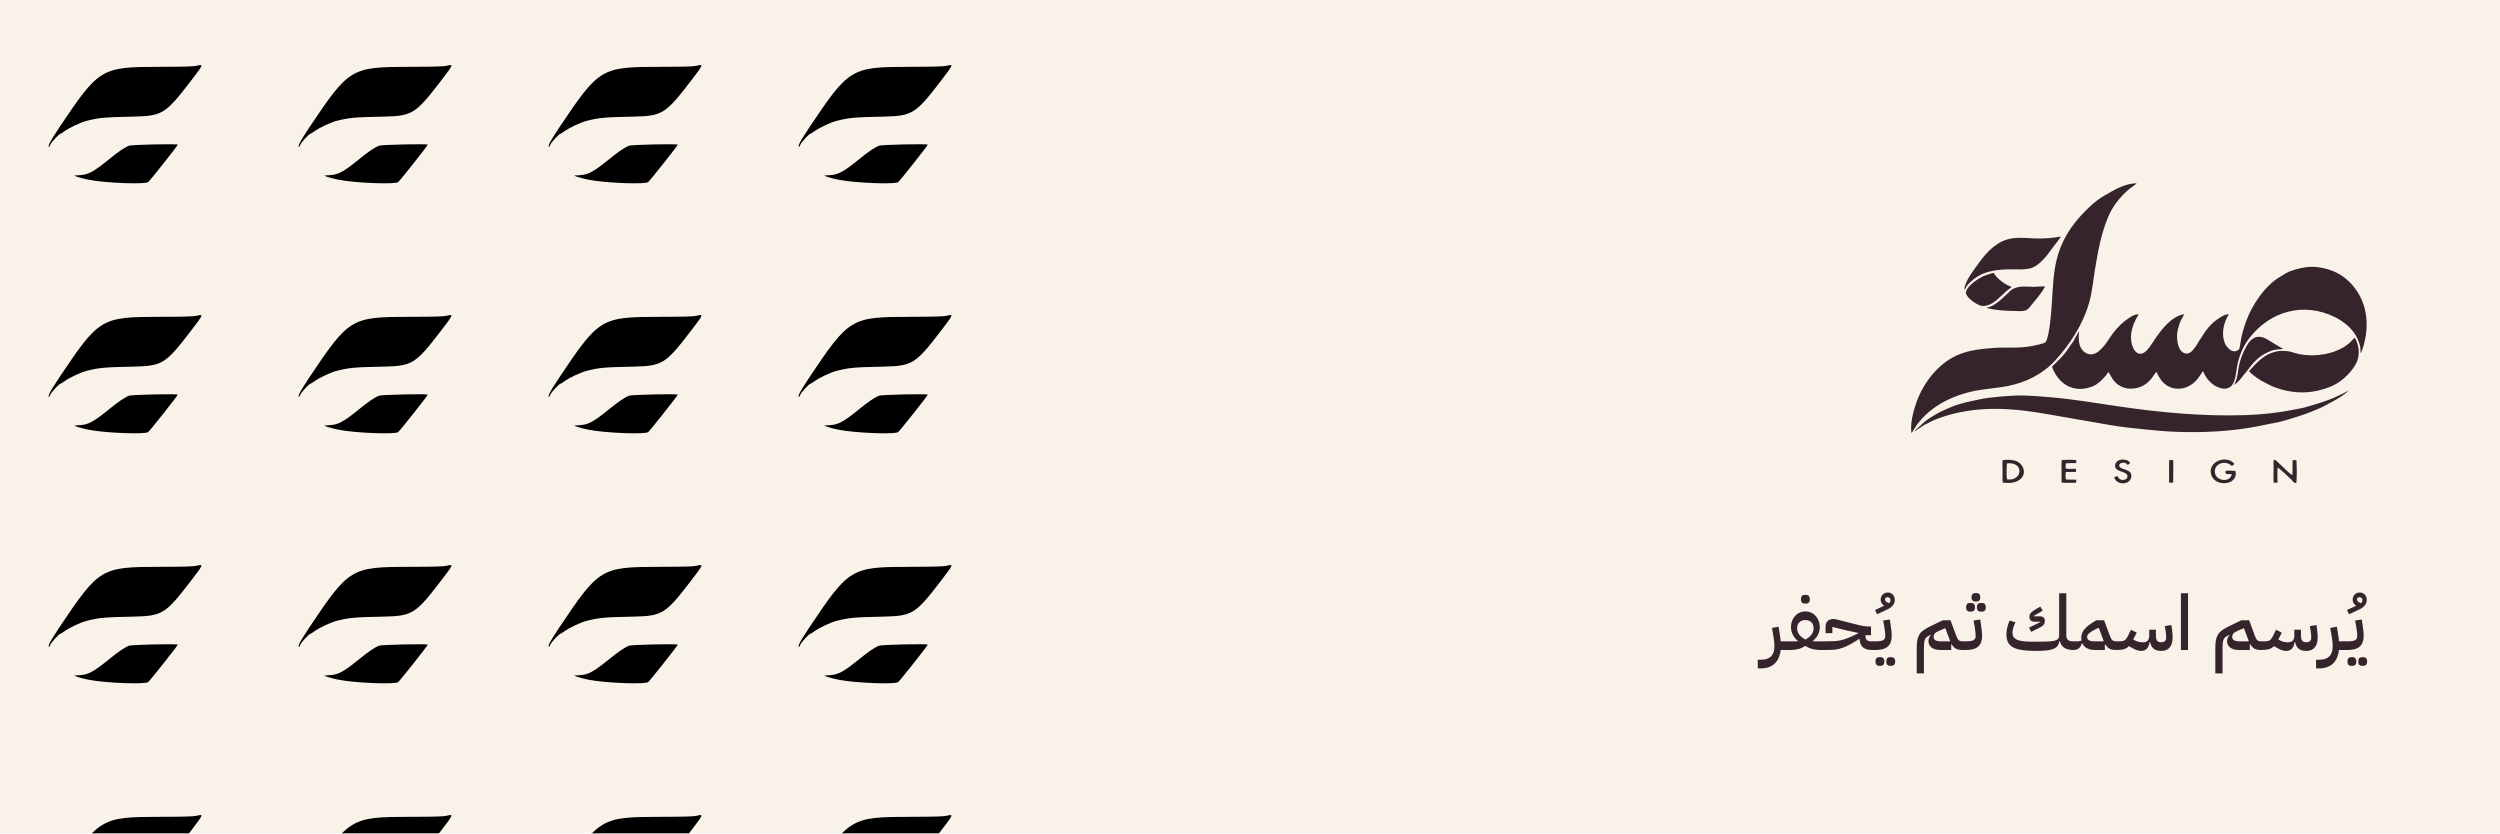
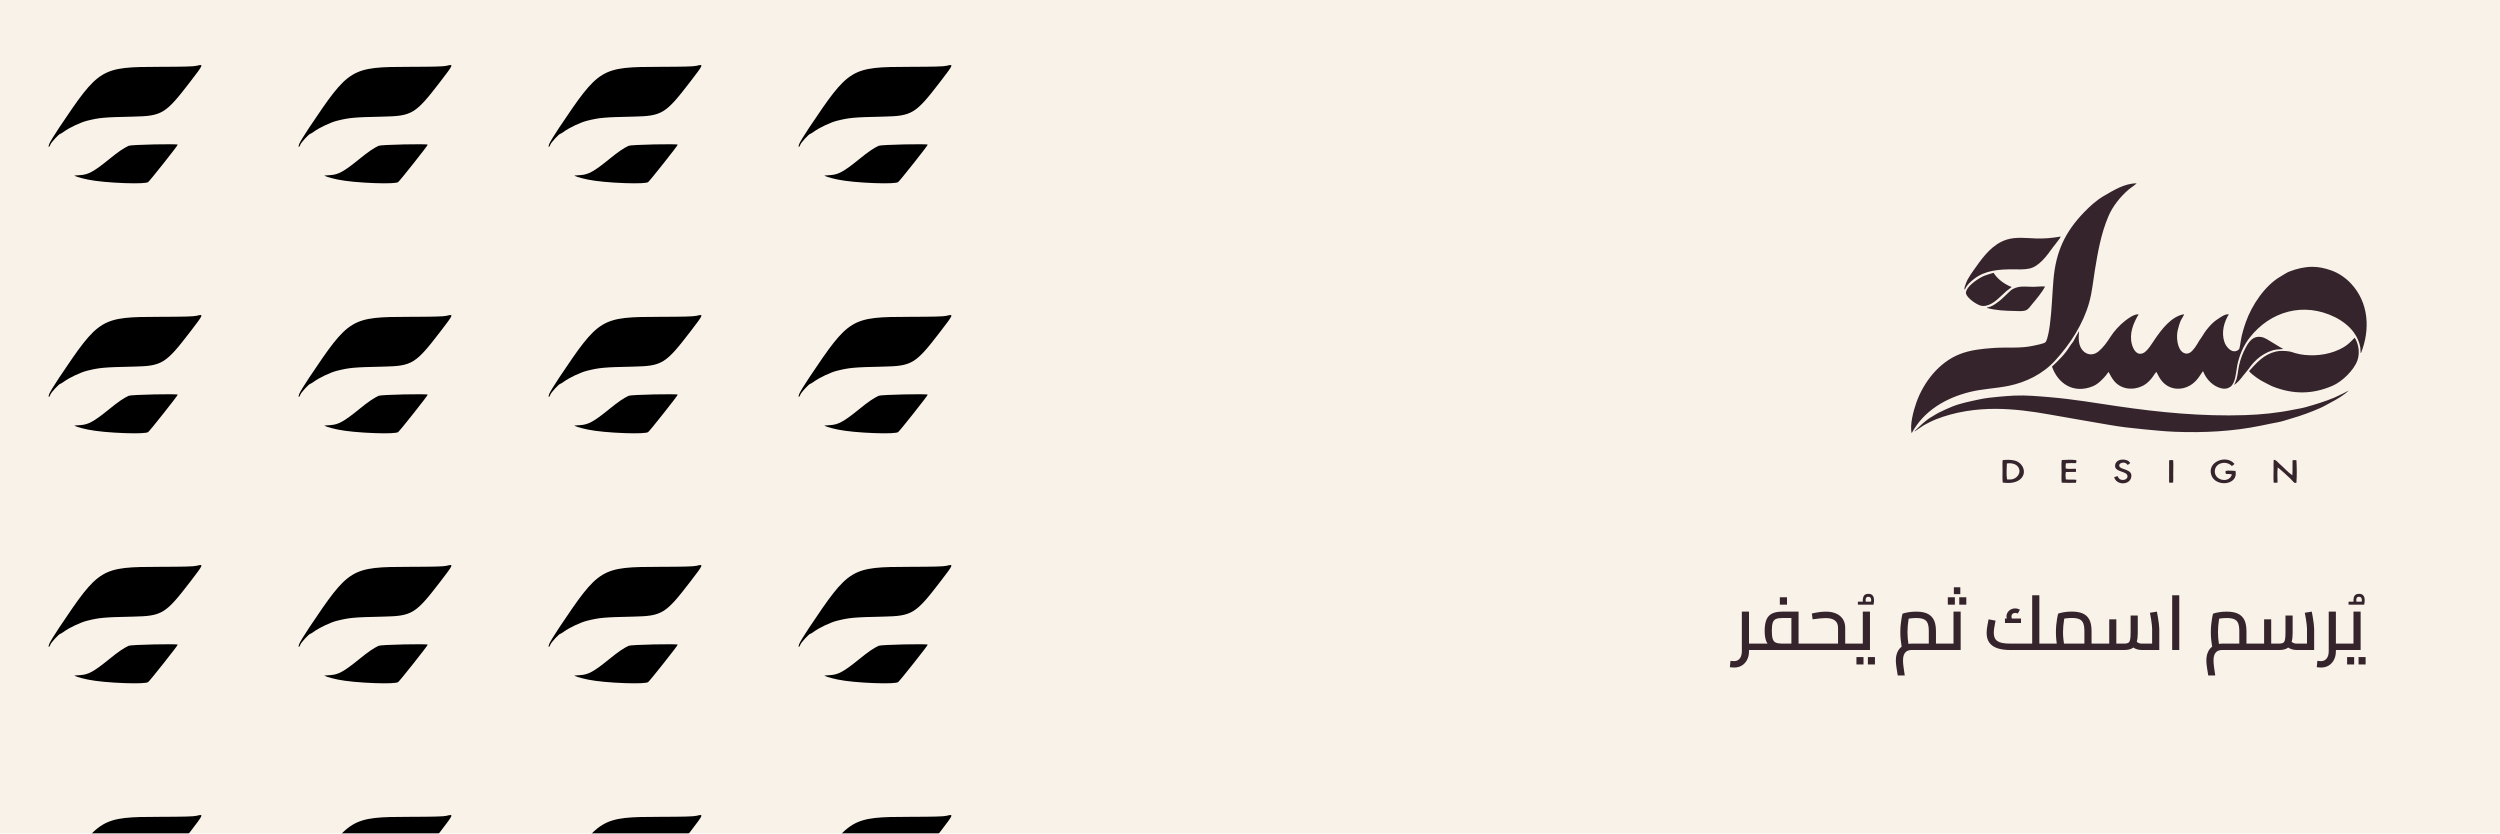
<svg xmlns="http://www.w3.org/2000/svg" viewBox="0 0 1500 500" width="1500" height="500" role="img" aria-label="غلاف الحساب">
  <defs>
    <pattern id="m" patternUnits="userSpaceOnUse" width="150" height="150" viewBox="0 0 256 256">
      <path d="       M128 187.53 C112.5 186.98 98.7 185.66 90.08 183.9 C82 182.24 74.62 179.95 76.62 179.72 C77.04 179.67 79.68       179.48 82.5 179.3 C90.59 178.76 96.24 175.61 111.96 162.86 C121.15 155.4 126.26 151.89 131.75 149.27 C134.16       148.12 182 147.07 182 148.17 C182 149.13 153.91 184.62 151.71 186.44 C150.33 187.58 141.26 187.99 128 187.53 Z       M50.4 147.43 C51.02 145.67 55.62 138.14 60.62 130.68 C101.57 69.61 103.31 68.56 163.62 68.43 C188.81 68.37       198.37 68.1 201.29 67.37 C208.69 65.51 208.62 65.68 195.04 83.38 C169.45 116.73 166.13 118.77 136.4 119.42       C106.36 120.07 101.88 120.47 89 123.68 C82.52 125.28 70.95 130.75 65.44 134.8 C63.8 136.01 62.15 137 61.79 137       C60.53 137 52.07 146.19 51.56 148.11 C51.27 149.16 50.65 150.16 50.16 150.32 C49.54 150.53 49.61 149.67 50.4       147.43 Z     " />
    </pattern>
  </defs>
  <rect width="1500" height="500" fill="#F8F2E9" />
  <rect width="600" height="500" fill="url(#m)" />
  <svg version="1.1" viewBox="0 0 100 65.851" x="700" y="110" width="720" height="180" preserveAspectRatio="xMaxYMid meet">
    <g id="wordmark">
      <path id="misk06-engrave" fill="#35242C" fill-rule="nonzero" stroke="none" d="M98.757,37.255 C98.749,37.23 98.695,37.257 98.681,37.235 C98.649,37.188 98.64,36.222 98.609,36.037 C98.406,34.842 97.893,33.723 97.19,32.743 C96.173,31.326 94.609,30.151 93.067,29.385 C86.237,25.994 78.865,28.002 74.264,33.941 C72.898,35.705 72.005,37.85 71.579,40.031 C71.325,41.324 71.254,43.79 70.106,44.643 C69.511,45.086 68.83,45.174 68.11,45.001 C66.256,44.556 64.807,43.041 64.117,41.291 C64.09,41.311 64.049,41.275 64.017,41.284 C64.005,41.288 63.322,42.317 63.249,42.426 C62.789,43.114 62.123,43.803 61.421,44.246 C59.249,45.618 56.517,45.328 54.911,43.225 C54.466,42.642 54.181,42.008 53.835,41.378 C53.571,41.648 53.358,42.008 53.144,42.327 C52.638,43.079 51.844,43.917 51.04,44.348 C48.878,45.506 46.15,45.34 44.518,43.325 C44.038,42.732 43.719,42.069 43.353,41.411 C43.115,41.624 42.965,41.931 42.754,42.176 C41.949,43.11 41.026,44.085 39.859,44.557 C35.798,46.198 32.318,44.145 30.924,40.23 C32.365,38.889 33.836,37.441 34.853,35.738 C35.101,35.323 35.478,34.972 35.699,34.54 C36.059,33.835 36.461,33.118 36.864,32.443 C36.89,32.707 36.815,32.97 36.805,33.242 C36.781,33.883 36.788,34.513 36.92,35.139 C37.354,37.205 39.386,38.337 41.157,36.881 C42.168,36.049 43.037,34.841 43.729,33.741 C44.525,32.477 45.771,31.115 46.947,30.195 C47.697,29.607 48.974,28.681 49.946,28.75 C48.767,30.713 47.834,33.007 48.47,35.339 C48.775,36.458 49.531,37.878 50.94,37.268 C51.887,36.857 52.913,35.092 53.495,34.241 C54.984,32.063 57.147,29.178 59.924,28.727 C59.817,29.173 59.385,29.688 59.183,30.148 C58.883,30.827 58.703,31.523 58.525,32.244 C58.183,33.621 58.368,36.468 59.824,37.209 C60.319,37.461 60.741,37.427 61.222,37.157 C61.925,36.76 62.803,35.346 63.181,34.64 C63.333,34.356 63.573,34.121 63.732,33.841 C64.507,32.48 65.878,30.714 67.211,29.867 C67.958,29.393 68.829,28.662 69.744,28.75 C68.63,30.548 68.084,32.772 68.777,34.84 C69.186,36.061 70.667,37.646 71.976,36.437 C72.13,36.294 72.325,34.84 72.372,34.54 C72.592,33.152 73.02,31.769 73.483,30.447 C74.772,26.767 77.701,22.355 81.187,20.4 C81.816,20.047 82.41,19.597 83.084,19.344 C84.697,18.737 86.328,18.328 88.075,18.325 C89.497,18.323 90.841,18.632 92.168,19.095 C93.809,19.667 95.331,20.695 96.527,21.962 C100.477,26.148 100.816,32.053 98.757,37.255 Z     M49.515,0 C48.966,0.532 48.236,0.936 47.645,1.456 C45.867,3.021 44.268,5.011 43.332,7.188 C41.691,11.008 40.995,15.072 40.323,19.167 C39.94,21.501 39.735,23.877 39.095,26.155 C37.759,30.909 34.928,35.288 31.586,38.932 C28.905,41.857 25.226,43.673 21.391,44.456 C18.589,45.028 15.684,45.106 12.906,45.794 C7.639,47.098 2.767,49.916 0.128,54.847 C-0.329,53.042 0.536,49.873 1.157,48.116 C2.73,43.659 6.113,39.31 10.61,37.521 C13.034,36.557 15.603,36.31 18.197,36.13 C21.072,35.93 24.048,36.291 26.881,35.636 C27.362,35.525 29.268,35.193 29.531,34.84 C30.001,34.206 30.338,31.973 30.45,31.146 C30.896,27.835 30.963,24.491 31.249,21.163 C31.773,15.069 33.731,10.753 37.962,6.36 C39.229,5.045 40.674,3.725 42.255,2.803 C44.458,1.518 46.865,0 49.515,0 Z     M96.061,45.487 C95.002,46.502 93.503,47.39 92.168,48.083 C91.369,48.499 90.6,48.975 89.772,49.334 C87.756,50.21 85.699,50.981 83.583,51.583 C82.56,51.875 81.536,52.261 80.488,52.449 C79.258,52.669 78.022,52.937 76.795,53.19 C70.626,54.46 64.221,54.78 57.928,54.536 C55.592,54.446 53.264,54.197 50.94,53.977 C48.477,53.743 45.987,53.458 43.553,53.032 C39.16,52.264 34.76,51.529 30.375,50.739 C26.543,50.049 22.6,49.528 18.696,49.502 C14.244,49.472 9.652,50.151 5.519,51.777 C4.589,52.143 3.705,52.609 2.823,53.081 C2.599,53.201 0.83,54.435 0.827,54.435 C0.798,54.435 0.773,54.397 0.745,54.406 C1.968,53.261 3.133,52.011 4.62,51.193 C5.091,50.934 5.536,50.604 6.018,50.368 C7.008,49.882 7.991,49.42 9.012,49.01 C10.911,48.247 12.911,47.879 14.902,47.441 C16.278,47.139 17.689,46.985 19.095,46.859 C20.293,46.753 21.485,46.646 22.689,46.593 C25.285,46.478 27.894,46.731 30.475,46.945 C35.461,47.357 40.407,48.205 45.349,48.932 C54.59,50.291 63.944,51.187 73.301,50.88 C76.842,50.765 80.416,50.404 83.883,49.694 C84.777,49.511 85.699,49.386 86.578,49.139 C88.709,48.541 90.818,47.9 92.867,47.052 C93.581,46.756 94.261,46.372 94.963,46.058 C95.341,45.889 95.682,45.631 96.061,45.487 Z     M74.177,41.228 C75.906,39.305 77.47,37.531 80.089,36.919 C81.027,36.7 82.136,36.765 83.084,36.909 C83.489,36.971 83.891,37.143 84.282,37.26 C84.947,37.458 85.685,37.598 86.378,37.666 C89.335,37.955 92.39,37.472 94.963,35.965 C95.886,35.424 96.638,34.663 97.359,33.887 C97.782,34.478 97.979,35.14 98.139,35.838 C98.352,36.771 98.303,37.926 97.983,38.833 C97.205,41.037 94.601,43.539 92.468,44.454 C88.101,46.328 83.929,46.352 79.49,44.636 C78.827,44.38 78.233,44.007 77.593,43.703 C76.571,43.218 74.906,42.086 74.177,41.228 Z     M32.771,11.691 C32.765,11.722 32.805,11.748 32.805,11.78 C32.805,11.95 31.249,13.873 31.033,14.175 C29.837,15.85 28.093,18.253 25.983,18.705 C24.774,18.964 23.519,18.881 22.289,18.877 C19.33,18.867 16.209,19.094 13.804,20.999 C12.997,21.637 12.16,22.362 11.808,23.353 C11.8,23.314 11.748,23.297 11.735,23.26 C11.631,22.968 11.931,22.246 12.037,21.962 C12.523,20.664 13.442,19.494 14.232,18.368 C15.97,15.891 17.997,13.285 20.992,12.353 C23.055,11.711 25.264,12.028 27.381,12.099 C29.264,12.162 30.926,12.012 32.771,11.691 Z     M18.097,19.637 C18.976,21.045 20.549,22.188 22.083,22.76 C21.746,23.069 21.284,23.335 20.912,23.659 C19.555,24.842 18.246,26.485 16.4,26.873 C16.106,26.935 15.695,26.945 15.401,26.879 C14.39,26.648 12.414,25.283 12.071,24.258 C11.987,24.007 12.075,23.691 12.182,23.459 C12.761,22.2 14.949,20.723 16.2,20.242 C16.825,20.001 17.467,19.854 18.097,19.637 Z     M29.421,22.661 C28.742,23.912 27.514,25.399 26.582,26.497 C26.191,26.958 25.781,27.653 25.184,27.873 C24.404,28.16 23.409,28.027 22.589,28.013 C20.589,27.979 18.579,27.883 16.652,27.353 C16.679,27.33 16.671,27.285 16.686,27.253 C16.698,27.227 16.963,27.2 16.999,27.191 C17.27,27.123 17.544,27.019 17.797,26.897 C18.185,26.712 18.539,26.428 18.895,26.188 C19.84,25.549 20.639,24.637 21.491,23.88 C21.75,23.649 21.977,23.385 22.289,23.22 C23.851,22.395 25.181,22.72 26.881,22.718 C27.704,22.717 28.634,22.555 29.421,22.661 Z     M81.676,36.337 C81.213,36.438 80.681,36.425 80.189,36.49 C78.935,36.654 77.719,37.274 76.695,38 C75.66,38.734 74.733,39.794 74.013,40.829 C73.672,41.32 73.225,41.741 72.877,42.227 C72.342,42.973 71.659,43.733 70.905,44.262 C71.036,43.89 71.297,43.456 71.423,43.025 C71.707,42.052 71.769,41.02 71.978,40.031 C72.285,38.585 72.814,37.228 73.515,35.938 C74.216,34.646 75.149,33.46 76.795,33.718 C77.714,33.862 78.409,34.427 79.191,34.872 C80.024,35.347 80.82,35.907 81.676,36.337 Z     M20.116,65.686 C20.022,64.866 20.075,64.017 20.075,63.19 C20.075,62.386 20.023,61.55 20.093,60.759 C20.929,60.652 21.963,60.642 22.789,60.867 C24.642,61.373 25.553,63.693 23.887,65.015 C22.866,65.825 21.345,65.863 20.116,65.686 Z     M83.683,64.091 C83.763,62.999 83.706,61.891 83.726,60.794 C84.014,60.727 84.283,60.729 84.581,60.776 C84.67,62.382 84.699,64.121 84.581,65.72 C84.459,65.733 84.312,65.791 84.182,65.743 C83.997,65.675 83.461,65.023 83.284,64.849 C82.399,63.978 81.431,63.133 80.488,62.337 C80.319,63.398 80.454,64.594 80.437,65.686 C80.168,65.737 79.881,65.73 79.59,65.706 C79.508,64.724 79.561,63.688 79.568,62.691 C79.573,62.03 79.527,61.352 79.59,60.699 C80.09,60.652 80.43,61.185 80.791,61.493 C81.766,62.324 82.636,63.362 83.683,64.091 Z     M70.982,61.593 C70.814,61.776 70.633,61.92 70.406,62.051 C69.155,60.722 66.534,61.361 66.671,63.39 C66.801,65.322 69.914,65.833 70.414,63.889 C70.045,63.784 69.605,63.816 69.208,63.797 C68.934,63.631 69.03,63.532 69.03,63.19 C69.066,63.18 69.074,63.126 69.108,63.111 C69.367,62.995 70.838,63.105 71.205,63.119 C71.934,66.302 66.767,66.783 65.885,63.989 C64.963,61.069 69.264,59.463 70.982,61.593 Z     M36.265,60.767 C36.281,61.01 36.335,61.237 36.165,61.411 C35.435,61.409 34.695,61.395 33.969,61.459 C33.914,61.821 33.927,62.215 33.93,62.591 C34.604,62.75 35.451,62.657 36.165,62.646 C36.213,62.886 36.212,63.116 36.165,63.357 C35.433,63.354 34.699,63.334 33.969,63.374 C33.864,63.875 33.899,64.477 33.962,64.987 C34.718,65.093 35.517,64.963 36.265,65.074 C36.265,65.373 36.272,65.467 36.165,65.728 C35.137,65.756 34.098,65.758 33.071,65.712 C32.961,64.977 33.039,64.149 33.036,63.39 C33.033,62.521 32.955,61.586 33.071,60.738 C34.092,60.678 35.267,60.608 36.265,60.767 Z     M48.106,61.393 C47.951,61.549 47.758,61.672 47.546,61.808 C47.37,61.623 47.203,61.427 46.947,61.354 C46.49,61.222 45.51,61.405 45.708,62.092 C45.96,62.965 48.89,62.634 48.272,64.688 C47.795,66.274 45.053,66.266 44.573,64.488 C44.823,64.398 45.101,64.331 45.349,64.263 C45.712,65.572 47.663,65.235 47.491,64.189 C47.304,63.054 44.395,63.473 44.815,61.693 C45.086,60.546 46.677,60.437 47.546,60.862 C47.772,60.972 47.955,61.201 48.106,61.393 Z     M21.024,61.493 C20.991,62.623 20.873,63.881 21.06,64.987 C21.48,65.036 21.973,65.038 22.389,64.906 C23.47,64.564 24.223,63.357 23.526,62.292 C23.018,61.515 21.843,61.345 21.024,61.493 Z     M57.528,60.77 C57.598,61.759 57.543,62.789 57.537,63.789 C57.532,64.419 57.582,65.061 57.524,65.686 C57.219,65.727 56.934,65.728 56.63,65.686 C56.62,64.058 56.618,62.424 56.641,60.794 C56.946,60.719 57.211,60.719 57.528,60.77 Z" />
    </g>
  </svg>
-   <path transform="translate(1057.43 390.00) scale(0.046)" d="M-60.0 127.0H-22.0Q29.0 127.0 63.0 114.0Q97.0 101.0 118.0 77.5Q139.0 54.0 148.0 21.0Q157.0 -12.0 157.0 -53.0Q157.0 -80.0 154.0 -109.0Q151.0 -138.0 146.0 -167.0L125.0 -288.0L211.0 -304.0L225.0 -220.0Q230.0 -191.0 233.5 -164.0Q237.0 -137.0 239.0 -113.0H461.0L463.0 -118.0Q373.0 -195.0 373.0 -299.0Q373.0 -341.0 386.5 -378.0Q400.0 -415.0 425.0 -443.0Q450.0 -471.0 484.5 -487.0Q519.0 -503.0 561.0 -503.0Q603.0 -503.0 637.5 -487.0Q672.0 -471.0 696.5 -443.5Q721.0 -416.0 735.0 -378.5Q749.0 -341.0 749.0 -299.0Q749.0 -196.0 659.0 -118.0L661.0 -113.0H840.0Q889.0 -113.0 930.0 -115.0Q971.0 -117.0 1010.0 -124.5Q1049.0 -132.0 1090.0 -146.5Q1131.0 -161.0 1181.0 -185.0L1250.0 -218.0V-223.0L1096.0 -256.0L913.0 -301.0V-220.0H824.0V-297.0Q824.0 -351.0 850.5 -377.5Q877.0 -404.0 925.0 -404.0Q938.0 -404.0 955.5 -401.0Q973.0 -398.0 1012.0 -388.0L1234.0 -331.0Q1330.0 -306.0 1399.0 -306.0H1417.0V-193.0H1344.0V-188.0Q1344.0 -146.0 1363.0 -129.5Q1382.0 -113.0 1425.0 -113.0H1479.0Q1547.0 -113.0 1575.0 -128.5Q1603.0 -144.0 1603.0 -185.0Q1603.0 -202.0 1600.5 -228.0Q1598.0 -254.0 1591.0 -297.0L1575.0 -384.0L1662.0 -398.0L1675.0 -311.0Q1687.0 -231.0 1687.0 -185.0Q1687.0 -91.0 1636.0 -45.5Q1585.0 0.0 1479.0 0.0H1434.0Q1351.0 0.0 1311.5 -34.5Q1272.0 -69.0 1267.0 -147.0L1216.0 -115.0Q1152.0 -75.0 1102.5 -52.0Q1053.0 -29.0 1010.0 -17.5Q967.0 -6.0 926.5 -3.0Q886.0 0.0 840.0 0.0H755.0Q702.0 0.0 653.5 -12.5Q605.0 -25.0 561.0 -54.0Q518.0 -25.0 469.0 -12.5Q420.0 0.0 368.0 0.0H239.0Q233.0 52.0 215.0 96.0Q197.0 140.0 165.5 172.0Q134.0 204.0 88.0 222.0Q42.0 240.0 -21.0 240.0H-60.0ZM3565.0 12.0Q3458.0 12.0 3385.0 0.5Q3312.0 -11.0 3267.0 -36.5Q3222.0 -62.0 3202.5 -103.5Q3183.0 -145.0 3183.0 -205.0Q3183.0 -285.0 3224.0 -384.0L3301.0 -361.0Q3282.0 -321.0 3272.0 -287.5Q3262.0 -254.0 3262.0 -225.0Q3262.0 -163.0 3317.5 -136.0Q3373.0 -109.0 3499.0 -109.0H3639.0Q3708.0 -109.0 3753.0 -112.5Q3798.0 -116.0 3824.5 -125.5Q3851.0 -135.0 3861.0 -151.0Q3871.0 -167.0 3871.0 -192.0V-740.0H3964.0V-192.0Q3964.0 -113.0 4047.0 -113.0H4080.0Q4111.0 -113.0 4129.5 -115.0Q4148.0 -117.0 4162.0 -124.0Q4159.0 -140.0 4159.0 -159.0Q4159.0 -215.0 4194.5 -262.0Q4230.0 -309.0 4301.0 -354.0L4356.0 -388.0H4457.0L4532.0 -187.0Q4540.0 -165.0 4548.0 -150.5Q4556.0 -136.0 4565.5 -128.0Q4575.0 -120.0 4587.0 -116.5Q4599.0 -113.0 4616.0 -113.0H4660.0Q4681.0 -113.0 4697.0 -116.0Q4713.0 -119.0 4725.0 -127.0Q4737.0 -135.0 4747.0 -148.0Q4757.0 -161.0 4767.0 -181.0L4808.0 -264.0L4883.0 -226.0L4837.0 -137.0L4844.0 -133.0Q4874.0 -116.0 4902.0 -108.0Q4930.0 -100.0 4959.0 -100.0Q5004.0 -100.0 5025.0 -120.5Q5046.0 -141.0 5046.0 -192.0V-264.0H5133.0V-192.0Q5133.0 -143.0 5148.0 -122.5Q5163.0 -102.0 5195.0 -102.0H5210.0Q5267.0 -102.0 5267.0 -167.0Q5267.0 -199.0 5258.0 -259.0L5249.0 -312.0L5335.0 -325.0L5343.0 -273.0Q5347.0 -243.0 5349.0 -216.0Q5351.0 -189.0 5351.0 -167.0Q5351.0 -79.0 5313.5 -33.5Q5276.0 12.0 5202.0 12.0Q5138.0 12.0 5103.0 -17.0Q5068.0 -46.0 5057.0 -105.0H5051.0Q5034.0 12.0 4940.0 12.0Q4911.0 12.0 4880.5 1.0Q4850.0 -10.0 4808.0 -35.0L4781.0 -51.0Q4752.0 -20.0 4713.5 -10.0Q4675.0 0.0 4616.0 0.0Q4561.0 0.0 4529.0 -16.5Q4497.0 -33.0 4473.0 -74.0L4467.0 -73.0V0.0H4344.0Q4277.0 0.0 4234.5 -22.5Q4192.0 -45.0 4173.0 -87.0H4167.0Q4153.0 -42.0 4127.0 -21.0Q4101.0 0.0 4056.0 0.0Q3907.0 0.0 3881.0 -116.0H3875.0Q3868.0 -79.0 3850.0 -54.5Q3832.0 -30.0 3796.5 -15.0Q3761.0 0.0 3704.5 6.0Q3648.0 12.0 3565.0 12.0ZM5908.0 -23.0Q5908.0 -84.0 5915.5 -126.5Q5923.0 -169.0 5942.5 -201.0Q5962.0 -233.0 5995.5 -257.5Q6029.0 -282.0 6081.0 -307.0L6248.0 -388.0H6349.0L6423.0 -187.0Q6431.0 -165.0 6439.0 -150.5Q6447.0 -136.0 6456.5 -128.0Q6466.0 -120.0 6478.0 -116.5Q6490.0 -113.0 6507.0 -113.0H6552.0Q6573.0 -113.0 6589.0 -116.0Q6605.0 -119.0 6617.0 -127.0Q6629.0 -135.0 6639.0 -148.0Q6649.0 -161.0 6659.0 -181.0L6700.0 -264.0L6775.0 -226.0L6729.0 -137.0L6736.0 -133.0Q6766.0 -116.0 6794.0 -108.0Q6822.0 -100.0 6851.0 -100.0Q6896.0 -100.0 6917.0 -120.5Q6938.0 -141.0 6938.0 -192.0V-264.0H7025.0V-192.0Q7025.0 -143.0 7040.0 -122.5Q7055.0 -102.0 7087.0 -102.0H7102.0Q7159.0 -102.0 7159.0 -167.0Q7159.0 -199.0 7150.0 -259.0L7141.0 -312.0L7227.0 -325.0L7235.0 -273.0Q7239.0 -243.0 7241.0 -216.0Q7243.0 -189.0 7243.0 -167.0Q7243.0 -79.0 7205.5 -33.5Q7168.0 12.0 7094.0 12.0Q7030.0 12.0 6995.0 -17.0Q6960.0 -46.0 6949.0 -105.0H6943.0Q6926.0 12.0 6832.0 12.0Q6803.0 12.0 6772.5 1.0Q6742.0 -10.0 6700.0 -35.0L6673.0 -51.0Q6644.0 -20.0 6605.5 -10.0Q6567.0 0.0 6508.0 0.0V-0.96L6507.0 0.0Q6452.0 0.0 6420.5 -16.5Q6389.0 -33.0 6365.0 -74.0L6358.0 -73.0V0.0H6218.0Q6145.0 0.0 6103.0 -31.0Q6061.0 -62.0 6061.0 -116.0Q6061.0 -161.0 6094.0 -193.0L6090.0 -197.0L6062.0 -183.0Q6044.0 -174.0 6032.0 -162.0Q6020.0 -150.0 6013.5 -131.5Q6007.0 -113.0 6004.5 -87.0Q6002.0 -61.0 6002.0 -23.0V305.0H5908.0ZM2013.0 -23.0Q2013.0 -84.0 2020.5 -126.5Q2028.0 -169.0 2047.5 -201.0Q2067.0 -233.0 2100.5 -257.5Q2134.0 -282.0 2186.0 -307.0L2353.0 -388.0H2454.0L2528.0 -187.0Q2536.0 -165.0 2544.0 -150.5Q2552.0 -136.0 2561.5 -128.0Q2571.0 -120.0 2583.0 -116.5Q2595.0 -113.0 2612.0 -113.0H2658.0Q2726.0 -113.0 2754.0 -128.5Q2782.0 -144.0 2782.0 -185.0Q2782.0 -202.0 2779.5 -228.0Q2777.0 -254.0 2770.0 -297.0L2754.0 -384.0L2841.0 -398.0L2854.0 -311.0Q2866.0 -231.0 2866.0 -185.0Q2866.0 -91.0 2815.0 -45.5Q2764.0 0.0 2658.0 0.0H2613.0V-0.96L2612.0 0.0Q2557.0 0.0 2525.5 -16.5Q2494.0 -33.0 2470.0 -74.0L2463.0 -73.0V0.0H2323.0Q2250.0 0.0 2208.0 -31.0Q2166.0 -62.0 2166.0 -116.0Q2166.0 -161.0 2199.0 -193.0L2195.0 -197.0L2167.0 -183.0Q2149.0 -174.0 2137.0 -162.0Q2125.0 -150.0 2118.5 -131.5Q2112.0 -113.0 2109.5 -87.0Q2107.0 -61.0 2107.0 -23.0V305.0H2013.0ZM7222.0 127.0H7260.0Q7311.0 127.0 7345.0 114.0Q7379.0 101.0 7400.0 77.5Q7421.0 54.0 7430.0 21.0Q7439.0 -12.0 7439.0 -53.0Q7439.0 -80.0 7436.0 -109.0Q7433.0 -138.0 7428.0 -167.0L7407.0 -288.0L7493.0 -304.0L7507.0 -220.0Q7512.0 -191.0 7515.5 -164.0Q7519.0 -137.0 7521.0 -113.0H7635.0Q7703.0 -113.0 7731.0 -128.5Q7759.0 -144.0 7759.0 -185.0Q7759.0 -202.0 7756.5 -228.0Q7754.0 -254.0 7747.0 -297.0L7731.0 -384.0L7818.0 -398.0L7831.0 -311.0Q7843.0 -231.0 7843.0 -185.0Q7843.0 -91.0 7792.0 -45.5Q7741.0 0.0 7635.0 0.0H7521.0Q7515.0 52.0 7497.0 96.0Q7479.0 140.0 7447.5 172.0Q7416.0 204.0 7370.0 222.0Q7324.0 240.0 7261.0 240.0H7222.0ZM5459.0 -740.0H5552.0V0.0H5459.0ZM561.0 -136.0Q612.0 -164.0 640.0 -200.0Q668.0 -236.0 668.0 -284.0Q668.0 -332.0 639.5 -361.0Q611.0 -390.0 566.0 -390.0H555.0Q510.0 -390.0 481.5 -361.0Q453.0 -332.0 453.0 -284.0Q453.0 -236.0 481.5 -200.0Q510.0 -164.0 561.0 -136.0ZM1470.0 -522.0 1586.0 -576.0V-580.0Q1566.0 -593.0 1554.5 -612.5Q1543.0 -632.0 1543.0 -655.0Q1543.0 -696.0 1569.0 -723.0Q1595.0 -750.0 1637.0 -750.0Q1675.0 -750.0 1701.0 -723.5Q1727.0 -697.0 1727.0 -656.0Q1727.0 -575.0 1632.0 -530.0L1496.0 -466.0ZM7626.0 -522.0 7742.0 -576.0V-580.0Q7722.0 -593.0 7710.5 -612.5Q7699.0 -632.0 7699.0 -655.0Q7699.0 -696.0 7725.0 -723.0Q7751.0 -750.0 7793.0 -750.0Q7831.0 -750.0 7857.0 -723.5Q7883.0 -697.0 7883.0 -656.0Q7883.0 -575.0 7788.0 -530.0L7652.0 -466.0ZM3478.0 -292.0 3626.0 -364.0 3625.0 -369.0H3554.0Q3521.0 -369.0 3502.0 -384.5Q3483.0 -400.0 3483.0 -435.0Q3483.0 -462.0 3501.0 -483.5Q3519.0 -505.0 3561.0 -529.0L3625.0 -566.0L3657.0 -513.0L3541.0 -445.0L3542.0 -439.0H3620.0Q3650.0 -439.0 3667.0 -425.0Q3684.0 -411.0 3684.0 -381.0Q3684.0 -347.0 3668.0 -328.0Q3652.0 -309.0 3611.0 -289.0L3506.0 -236.0ZM4236.0 -170.0Q4236.0 -140.0 4260.0 -126.5Q4284.0 -113.0 4329.0 -113.0H4454.0Q4450.0 -121.0 4447.0 -130.0Q4444.0 -139.0 4440.0 -149.0L4387.0 -291.0L4327.0 -261.0Q4287.0 -241.0 4261.5 -218.5Q4236.0 -196.0 4236.0 -170.0ZM2233.0 -171.0Q2233.0 -113.0 2326.0 -113.0H2451.0Q2447.0 -121.0 2444.0 -130.0Q2441.0 -139.0 2437.0 -149.0L2386.0 -285.0L2317.0 -256.0Q2268.0 -236.0 2250.5 -216.5Q2233.0 -197.0 2233.0 -171.0ZM6128.0 -171.0Q6128.0 -113.0 6221.0 -113.0H6346.0Q6342.0 -121.0 6339.0 -130.0Q6336.0 -139.0 6332.0 -149.0L6281.0 -285.0L6212.0 -256.0Q6163.0 -236.0 6145.5 -216.5Q6128.0 -197.0 6128.0 -171.0ZM553.0 -605.0Q530.0 -605.0 516.5 -619.0Q503.0 -633.0 503.0 -662.0Q503.0 -692.0 516.5 -705.5Q530.0 -719.0 553.0 -719.0H568.0Q591.0 -719.0 605.0 -705.5Q619.0 -692.0 619.0 -662.0Q619.0 -633.0 605.0 -619.0Q591.0 -605.0 568.0 -605.0ZM2707.0 -500.0Q2684.0 -500.0 2670.5 -514.0Q2657.0 -528.0 2657.0 -557.0Q2657.0 -587.0 2670.5 -600.5Q2684.0 -614.0 2707.0 -614.0H2722.0Q2745.0 -614.0 2759.0 -600.5Q2773.0 -587.0 2773.0 -557.0Q2773.0 -528.0 2759.0 -514.0Q2745.0 -500.0 2722.0 -500.0ZM1525.0 207.0Q1502.0 207.0 1488.5 193.0Q1475.0 179.0 1475.0 150.0Q1475.0 120.0 1488.5 106.5Q1502.0 93.0 1525.0 93.0H1540.0Q1563.0 93.0 1577.0 106.5Q1591.0 120.0 1591.0 150.0Q1591.0 179.0 1577.0 193.0Q1563.0 207.0 1540.0 207.0ZM1666.0 207.0Q1643.0 207.0 1629.5 193.0Q1616.0 179.0 1616.0 150.0Q1616.0 120.0 1629.5 106.5Q1643.0 93.0 1666.0 93.0H1681.0Q1704.0 93.0 1718.0 106.5Q1732.0 120.0 1732.0 150.0Q1732.0 179.0 1718.0 193.0Q1704.0 207.0 1681.0 207.0ZM7681.0 207.0Q7658.0 207.0 7644.5 193.0Q7631.0 179.0 7631.0 150.0Q7631.0 120.0 7644.5 106.5Q7658.0 93.0 7681.0 93.0H7696.0Q7719.0 93.0 7733.0 106.5Q7747.0 120.0 7747.0 150.0Q7747.0 179.0 7733.0 193.0Q7719.0 207.0 7696.0 207.0ZM7822.0 207.0Q7799.0 207.0 7785.5 193.0Q7772.0 179.0 7772.0 150.0Q7772.0 120.0 7785.5 106.5Q7799.0 93.0 7822.0 93.0H7837.0Q7860.0 93.0 7874.0 106.5Q7888.0 120.0 7888.0 150.0Q7888.0 179.0 7874.0 193.0Q7860.0 207.0 7837.0 207.0ZM2849.0 -500.0Q2826.0 -500.0 2812.0 -514.0Q2798.0 -528.0 2798.0 -557.0Q2798.0 -587.0 2812.0 -600.5Q2826.0 -614.0 2849.0 -614.0H2863.0Q2886.0 -614.0 2900.0 -600.5Q2914.0 -587.0 2914.0 -557.0Q2914.0 -528.0 2900.0 -514.0Q2886.0 -500.0 2863.0 -500.0ZM2778.0 -632.0Q2756.0 -632.0 2742.0 -645.5Q2728.0 -659.0 2728.0 -688.0Q2728.0 -717.0 2742.0 -730.0Q2756.0 -743.0 2778.0 -743.0H2793.0Q2815.0 -743.0 2828.5 -730.0Q2842.0 -717.0 2842.0 -688.0Q2842.0 -659.0 2828.5 -645.5Q2815.0 -632.0 2793.0 -632.0ZM1600.0 -658.0Q1600.0 -635.0 1634.0 -618.0L1650.0 -610.0Q1661.0 -618.0 1666.0 -627.0Q1671.0 -636.0 1671.0 -650.0Q1671.0 -667.0 1660.0 -678.0Q1649.0 -689.0 1632.0 -689.0Q1618.0 -689.0 1609.0 -680.5Q1600.0 -672.0 1600.0 -658.0ZM7756.0 -658.0Q7756.0 -635.0 7790.0 -618.0L7806.0 -610.0Q7817.0 -618.0 7822.0 -627.0Q7827.0 -636.0 7827.0 -650.0Q7827.0 -667.0 7816.0 -678.0Q7805.0 -689.0 7788.0 -689.0Q7774.0 -689.0 7765.0 -680.5Q7756.0 -672.0 7756.0 -658.0Z" fill="#35242C" aria-label="يُرسم اسمك ثم يُحفر" />
+   <path transform="translate(1039.76 390.00) scale(0.046)" d="M16.901 228.585Q4.112 228.585 -10.599 227.138Q-25.31 225.69 -39.942 224.585L-31.89 141.681Q-17.363 142.575 -4.731 143.917Q7.901 145.259 16.48 145.259Q61.373 145.259 88.792 111.076Q116.212 76.893 116.212 15.684V-500.527H209.593V-83.326H316.855Q322.75 -83.326 326.697 -80.404Q330.645 -77.483 332.697 -72.14Q334.75 -66.797 335.803 -59.191Q336.855 -51.585 336.855 -42.11Q336.855 -32.635 335.803 -24.582Q334.75 -16.528 332.697 -11.186Q330.645 -5.843 326.697 -2.921Q322.75 0.0 316.855 0.0L209.593 2.4868995751603507e-14V15.684Q209.593 78.686 184.987 126.976Q160.381 175.267 117.168 201.926Q73.956 228.585 16.901 228.585ZM317.0 0.0Q311.105 0.0 307.158 -2.921Q303.211 -5.843 301.158 -11.186Q299.105 -16.528 298.053 -24.582Q297.0 -32.635 297.0 -42.11Q297.0 -55.006 298.605 -63.929Q300.211 -72.851 304.711 -78.088Q309.211 -83.326 317.0 -83.326H452.002Q442.156 -96.734 435.288 -113.131Q413.891 -164.211 413.891 -250.211Q413.891 -335.157 435.288 -390.815Q456.684 -446.473 506.975 -473.5Q557.266 -500.527 643.739 -500.527H856.006V-83.326H963.269Q969.164 -83.326 973.111 -80.404Q977.058 -77.483 979.111 -72.14Q981.164 -66.797 982.216 -59.191Q983.269 -51.585 983.269 -42.11Q983.269 -32.635 982.216 -24.582Q981.164 -16.528 979.111 -11.186Q977.058 -5.843 973.111 -2.921Q969.164 0.0 963.269 0.0ZM643.739 -83.326H762.626V-417.201H643.739Q589.531 -417.201 559.875 -403.991Q530.219 -390.781 518.745 -354.81Q507.272 -318.838 507.272 -250.211Q507.272 -180.53 518.745 -144.716Q530.219 -108.903 559.875 -96.114Q589.531 -83.326 643.739 -83.326ZM611.733 -591.053V-687.69H705.324V-591.053ZM963.0 0.0Q957.105 0.0 953.158 -2.921Q949.211 -5.843 947.158 -11.186Q945.105 -16.528 944.053 -24.582Q943.0 -32.635 943.0 -42.11Q943.0 -55.006 944.605 -63.929Q946.211 -72.851 950.711 -78.088Q955.211 -83.326 963.0 -83.326H1371.046V-288.624Q1371.046 -352.149 1331.388 -384.228Q1291.731 -416.307 1209.363 -416.307Q1184.206 -416.307 1137.734 -412.123Q1091.263 -407.939 1039.159 -400.255L1029.105 -475.737Q1070.421 -485.843 1118.263 -493.185Q1166.104 -500.527 1211.156 -500.527Q1288.841 -500.527 1345.501 -475.657Q1402.16 -450.788 1433.293 -403.575Q1464.426 -356.363 1464.426 -288.624V-83.326H1571.689Q1577.583 -83.326 1581.531 -80.404Q1585.478 -77.483 1587.531 -72.14Q1589.583 -66.797 1590.636 -59.191Q1591.689 -51.585 1591.689 -42.11Q1591.689 -32.635 1590.636 -24.582Q1589.583 -16.528 1587.531 -11.186Q1585.478 -5.843 1581.531 -2.921Q1577.583 0.0 1571.689 0.0ZM1629.895 -591.525V-630.053H1694.125Q1691.101 -667.474 1700.949 -693.765Q1715.528 -732.687 1766.425 -732.687Q1800.689 -732.687 1818.321 -715.002Q1835.953 -697.318 1839.558 -665.659Q1843.164 -634.0 1833.848 -591.525ZM1732.206 -630.053H1801.604Q1805.059 -659.141 1799.635 -673.29Q1791.635 -694.159 1766.425 -694.159Q1741.214 -694.159 1733.661 -673.343Q1728.495 -659.104 1732.206 -630.053ZM1572.0 0.0Q1566.105 0.0 1562.158 -2.921Q1558.211 -5.843 1556.158 -11.186Q1554.105 -16.528 1553.053 -24.582Q1552.0 -32.635 1552.0 -42.11Q1552.0 -55.006 1553.605 -63.929Q1555.211 -72.851 1559.711 -78.088Q1564.211 -83.326 1572.0 -83.326H1694.011V-500.527H1787.392V0.0ZM1610.947 189.06V92.423H1702.958V189.06ZM1760.272 189.06V92.423H1852.283V189.06ZM2149.789 332.0Q2140.0 275.737 2132.5 224.79Q2125.0 173.843 2125.0 137.0Q2125.0 68.524 2149.554 19.232Q2168.768 -19.339 2201.1 -44.036Q2199.577 -51.847 2197.925 -61.265Q2192.319 -93.212 2187.872 -137.844Q2183.425 -182.475 2183.425 -232.948Q2183.425 -281.948 2187.977 -328.343Q2192.53 -374.737 2199.135 -412.685Q2205.741 -450.632 2211.741 -473.527Q2234.689 -482.737 2283.584 -491.632Q2332.479 -500.527 2390.796 -500.527Q2444.904 -500.527 2486.984 -490.973Q2529.064 -481.42 2559.67 -461.261Q2590.275 -441.102 2609.985 -411.075Q2629.695 -381.049 2638.958 -339.549Q2648.22 -298.05 2648.22 -245.316V-83.326H2755.483Q2761.377 -83.326 2765.325 -80.404Q2769.272 -77.483 2771.325 -72.14Q2773.377 -66.797 2774.43 -59.191Q2775.483 -51.585 2775.483 -42.11Q2775.483 -32.635 2774.43 -24.582Q2773.377 -16.528 2771.325 -11.186Q2769.272 -5.843 2765.325 -2.921Q2761.377 0.0 2755.483 0.0H2329.381Q2313.381 0.0 2294.381 4.5Q2275.381 9.0 2257.881 22.5Q2240.381 36.0 2229.381 63.5Q2218.381 91.0 2218.381 137.0Q2218.381 174.579 2225.328 223.263Q2232.275 271.947 2241.064 332.0ZM2288.794 -80.32Q2308.109 -83.326 2329.381 -83.326H2554.84V-245.632Q2554.84 -310.575 2540.209 -347.889Q2525.579 -385.203 2489.449 -401.202Q2453.319 -417.201 2390.269 -417.201Q2349.322 -417.201 2308.349 -411.359Q2300.006 -410.17 2292.411 -408.816Q2290.943 -400.605 2289.489 -391.656Q2283.594 -355.366 2280.2 -314.314Q2276.805 -273.263 2276.805 -233.264Q2276.805 -192.16 2280.2 -152.003Q2283.594 -111.846 2288.489 -82.162Q2288.65 -81.189 2288.794 -80.32ZM2755.0 0.0Q2749.105 0.0 2745.158 -2.921Q2741.211 -5.843 2739.158 -11.186Q2737.105 -16.528 2736.053 -24.582Q2735.0 -32.635 2735.0 -42.11Q2735.0 -55.006 2736.605 -63.929Q2738.211 -72.851 2742.711 -78.088Q2747.211 -83.326 2755.0 -83.326H2877.011V-500.527H2970.392V0.0ZM2952.069 -591.053V-687.69H3044.081V-591.053ZM2802.744 -591.053V-687.69H2894.755V-591.053ZM2881.697 -728.742V-818.061H2965.812V-728.742ZM3614.744 0.0Q3513.637 0.0 3445.583 -24.37Q3377.528 -48.739 3343.264 -97.951Q3309.0 -147.164 3309.0 -222.692Q3309.0 -246.692 3312.395 -274.271Q3315.789 -301.849 3320.631 -327.822Q3325.473 -353.796 3329.473 -373.138Q3333.473 -392.48 3334.684 -400.006L3425.538 -382.951Q3422.538 -367.057 3417.196 -339.899Q3411.854 -312.742 3407.117 -281.901Q3402.381 -251.06 3402.381 -223.113Q3402.381 -185.692 3414.197 -158.955Q3426.013 -132.219 3451.407 -115.298Q3476.802 -98.377 3517.643 -90.852Q3558.484 -83.326 3616.64 -83.326H3903.371V-714.156H3996.752V-83.326H4104.014Q4109.909 -83.326 4113.856 -80.404Q4117.804 -77.483 4119.856 -72.14Q4121.909 -66.797 4122.961 -59.191Q4124.014 -51.585 4124.014 -42.11Q4124.014 -32.635 4122.961 -24.582Q4121.909 -16.528 4119.856 -11.186Q4117.804 -5.843 4113.856 -2.921Q4109.909 0.0 4104.014 0.0ZM3548.16 -352.531V-410.799H3571.267Q3568.003 -423.191 3568.003 -436.377Q3568.003 -466.852 3583.399 -491.011Q3598.794 -515.17 3624.269 -528.907Q3649.744 -542.645 3679.64 -542.645Q3696.483 -542.645 3713.536 -537.934Q3730.59 -533.223 3743.116 -524.802L3714.904 -475.377Q3706.693 -480.377 3698.877 -481.93Q3691.062 -483.483 3682.851 -483.483Q3659.64 -483.483 3646.245 -470.535Q3632.851 -457.588 3632.851 -436.693Q3632.851 -423.904 3638.193 -412.168Q3638.504 -411.483 3638.831 -410.799H3757.591V-352.531ZM4103.895 0.0Q4098.07 -0.026 4094.158 -2.921Q4090.211 -5.843 4088.158 -11.186Q4086.105 -16.528 4085.053 -24.582Q4084.0 -32.635 4084.0 -42.11Q4084.0 -55.006 4085.605 -63.929Q4087.211 -72.851 4091.711 -78.088Q4096.181 -83.29 4103.895 -83.325L4104.0 -83.326H4223.944Q4220.404 -107.758 4217.394 -138.002Q4212.946 -182.686 4212.946 -233.159Q4212.946 -282.264 4217.499 -328.764Q4222.052 -375.264 4228.657 -413.211Q4235.263 -451.159 4241.263 -474.053Q4263.684 -483.053 4312.527 -492.053Q4361.37 -501.053 4420.528 -501.053Q4506.003 -501.053 4563.398 -476.053Q4620.794 -451.053 4649.268 -395.395Q4677.742 -339.737 4677.742 -245.527V-83.326H4785.005Q4790.899 -83.326 4794.847 -80.404Q4798.794 -77.483 4800.847 -72.14Q4802.899 -66.797 4803.952 -59.191Q4805.005 -51.585 4805.005 -42.11Q4805.005 -32.635 4803.952 -24.582Q4802.899 -16.528 4800.847 -11.186Q4798.794 -5.843 4794.847 -2.921Q4790.899 0.0 4785.005 0.0ZM4317.829 -83.326H4584.361V-245.843Q4584.361 -311.524 4569.468 -348.837Q4554.574 -386.151 4518.602 -401.939Q4482.63 -417.728 4420.528 -417.728Q4378.739 -417.728 4337.818 -411.886Q4329.51 -410.7 4321.946 -409.351Q4320.53 -401.424 4319.116 -392.762Q4313.222 -356.63 4309.327 -315.315Q4305.433 -274.0 4305.433 -233.159Q4305.433 -192.266 4309.274 -152.109Q4313.045 -112.695 4317.829 -83.326ZM5328.066 0.0Q5292.064 0.0 5257.458 -13.737Q5239.327 -20.934 5222.143 -32.277Q5214.51 -26.051 5205.852 -21.238Q5167.639 0.0 5105.214 0.0H4785.0Q4779.105 0.0 4775.158 -2.921Q4771.211 -5.843 4769.158 -11.186Q4767.105 -16.528 4766.053 -24.582Q4765.0 -32.635 4765.0 -42.11Q4765.0 -55.006 4766.605 -63.929Q4768.211 -72.851 4772.711 -78.088Q4777.211 -83.326 4785.0 -83.326H4908.366V-400.0H5000.853V-83.326H5105.214Q5138.687 -83.326 5155.976 -93.168Q5173.266 -103.01 5180.213 -132.957Q5187.16 -162.904 5187.16 -221.22V-450.0H5280.541V-221.22Q5280.541 -151.677 5267.15 -105.898Q5279.991 -96.803 5291.224 -91.615Q5309.171 -83.326 5328.066 -83.326H5467.744V-277.157Q5467.744 -294.63 5464.244 -327.472Q5460.744 -360.314 5454.296 -401.867Q5447.849 -443.42 5438.955 -485.63L5530.229 -500.527Q5537.229 -465.316 5544.177 -421.947Q5551.125 -378.579 5556.125 -339.763Q5561.125 -300.947 5561.125 -277.157V0.0ZM5729.314 0.0V-714.156H5821.8V0.0ZM6199.789 332.0Q6190.0 275.737 6182.5 224.79Q6175.0 173.843 6175.0 137.0Q6175.0 68.524 6199.554 19.232Q6218.768 -19.34 6251.1 -44.036Q6249.578 -51.842 6247.925 -61.265Q6242.319 -93.212 6237.872 -137.844Q6233.425 -182.475 6233.425 -232.948Q6233.425 -281.948 6237.977 -328.343Q6242.53 -374.737 6249.135 -412.685Q6255.741 -450.632 6261.741 -473.527Q6284.688 -482.737 6333.584 -491.632Q6382.479 -500.527 6440.796 -500.527Q6494.904 -500.527 6536.984 -490.973Q6579.064 -481.42 6609.67 -461.261Q6640.275 -441.102 6659.985 -411.075Q6679.695 -381.049 6688.958 -339.549Q6698.22 -298.05 6698.22 -245.316V-83.326H6805.483Q6811.377 -83.326 6815.325 -80.404Q6819.272 -77.483 6821.325 -72.14Q6823.377 -66.797 6824.43 -59.191Q6825.483 -51.585 6825.483 -42.11Q6825.483 -32.635 6824.43 -24.582Q6823.377 -16.528 6821.325 -11.186Q6819.272 -5.843 6815.325 -2.921Q6811.377 0.0 6805.483 0.0H6379.381Q6363.381 0.0 6344.381 4.5Q6325.381 9.0 6307.881 22.5Q6290.381 36.0 6279.381 63.5Q6268.381 91.0 6268.381 137.0Q6268.381 174.579 6275.328 223.263Q6282.275 271.947 6291.064 332.0ZM6338.794 -80.32Q6358.109 -83.326 6379.381 -83.326H6604.84V-245.632Q6604.84 -310.575 6590.209 -347.889Q6575.579 -385.203 6539.449 -401.202Q6503.319 -417.201 6440.269 -417.201Q6399.322 -417.201 6358.349 -411.359Q6350.006 -410.17 6342.411 -408.816Q6340.943 -400.605 6339.489 -391.656Q6333.595 -355.366 6330.2 -314.314Q6326.805 -273.263 6326.805 -233.264Q6326.805 -192.16 6330.2 -152.003Q6333.595 -111.846 6338.489 -82.162Q6338.65 -81.187 6338.794 -80.32ZM7348.066 0.0Q7312.064 0.0 7277.458 -13.737Q7259.327 -20.934 7242.143 -32.277Q7234.51 -26.051 7225.852 -21.238Q7187.639 0.0 7125.214 0.0H6805.0Q6799.105 0.0 6795.158 -2.921Q6791.211 -5.843 6789.158 -11.186Q6787.105 -16.528 6786.053 -24.582Q6785.0 -32.635 6785.0 -42.11Q6785.0 -55.006 6786.605 -63.929Q6788.211 -72.851 6792.711 -78.088Q6797.211 -83.326 6805.0 -83.326H6928.366V-400.0H7020.853V-83.326H7125.214Q7158.687 -83.326 7175.976 -93.168Q7193.266 -103.01 7200.213 -132.957Q7207.16 -162.904 7207.16 -221.22V-450.0H7300.541V-221.22Q7300.541 -151.677 7287.15 -105.898Q7299.991 -96.803 7311.224 -91.615Q7329.171 -83.326 7348.066 -83.326H7487.744V-277.157Q7487.744 -294.63 7484.244 -327.472Q7480.744 -360.314 7474.296 -401.867Q7467.849 -443.42 7458.955 -485.63L7550.229 -500.527Q7557.229 -465.316 7564.177 -421.947Q7571.125 -378.579 7576.125 -339.763Q7581.125 -300.947 7581.125 -277.157V0.0ZM7671.901 228.585Q7659.112 228.585 7644.401 227.138Q7629.69 225.69 7615.058 224.585L7623.11 141.681Q7637.637 142.575 7650.269 143.917Q7662.901 145.259 7671.479 145.259Q7716.373 145.259 7743.792 111.076Q7771.212 76.893 7771.212 15.684V-500.527H7864.593V-83.326H7971.855Q7977.75 -83.326 7981.697 -80.404Q7985.645 -77.483 7987.697 -72.14Q7989.75 -66.797 7990.803 -59.191Q7991.855 -51.585 7991.855 -42.11Q7991.855 -32.635 7990.803 -24.582Q7989.75 -16.528 7987.697 -11.186Q7985.645 -5.843 7981.697 -2.921Q7977.75 0.0 7971.855 0.0L7864.593 2.4868995751603507e-14V15.684Q7864.593 78.686 7839.987 126.976Q7815.381 175.267 7772.168 201.926Q7728.956 228.585 7671.901 228.585ZM8029.895 -591.525V-630.053H8094.125Q8091.101 -667.474 8100.949 -693.765Q8115.528 -732.687 8166.425 -732.687Q8200.688 -732.687 8218.321 -715.002Q8235.953 -697.318 8239.559 -665.659Q8243.164 -634.0 8233.848 -591.525ZM8132.207 -630.053H8201.604Q8205.059 -659.142 8199.635 -673.29Q8191.635 -694.159 8166.425 -694.159Q8141.214 -694.159 8133.661 -673.343Q8128.495 -659.105 8132.207 -630.053ZM7972.0 0.0Q7966.105 0.0 7962.158 -2.921Q7958.211 -5.843 7956.158 -11.186Q7954.105 -16.528 7953.053 -24.582Q7952.0 -32.635 7952.0 -42.11Q7952.0 -55.006 7953.605 -63.929Q7955.211 -72.851 7959.711 -78.088Q7964.211 -83.326 7972.0 -83.326H8094.011V-500.527H8187.392V0.0ZM8010.946 189.06V92.423H8102.958V189.06ZM8160.272 189.06V92.423H8252.283V189.06Z" fill="#35242C" aria-label="يُرسم اسمك ثم يُحفر" />
</svg>
